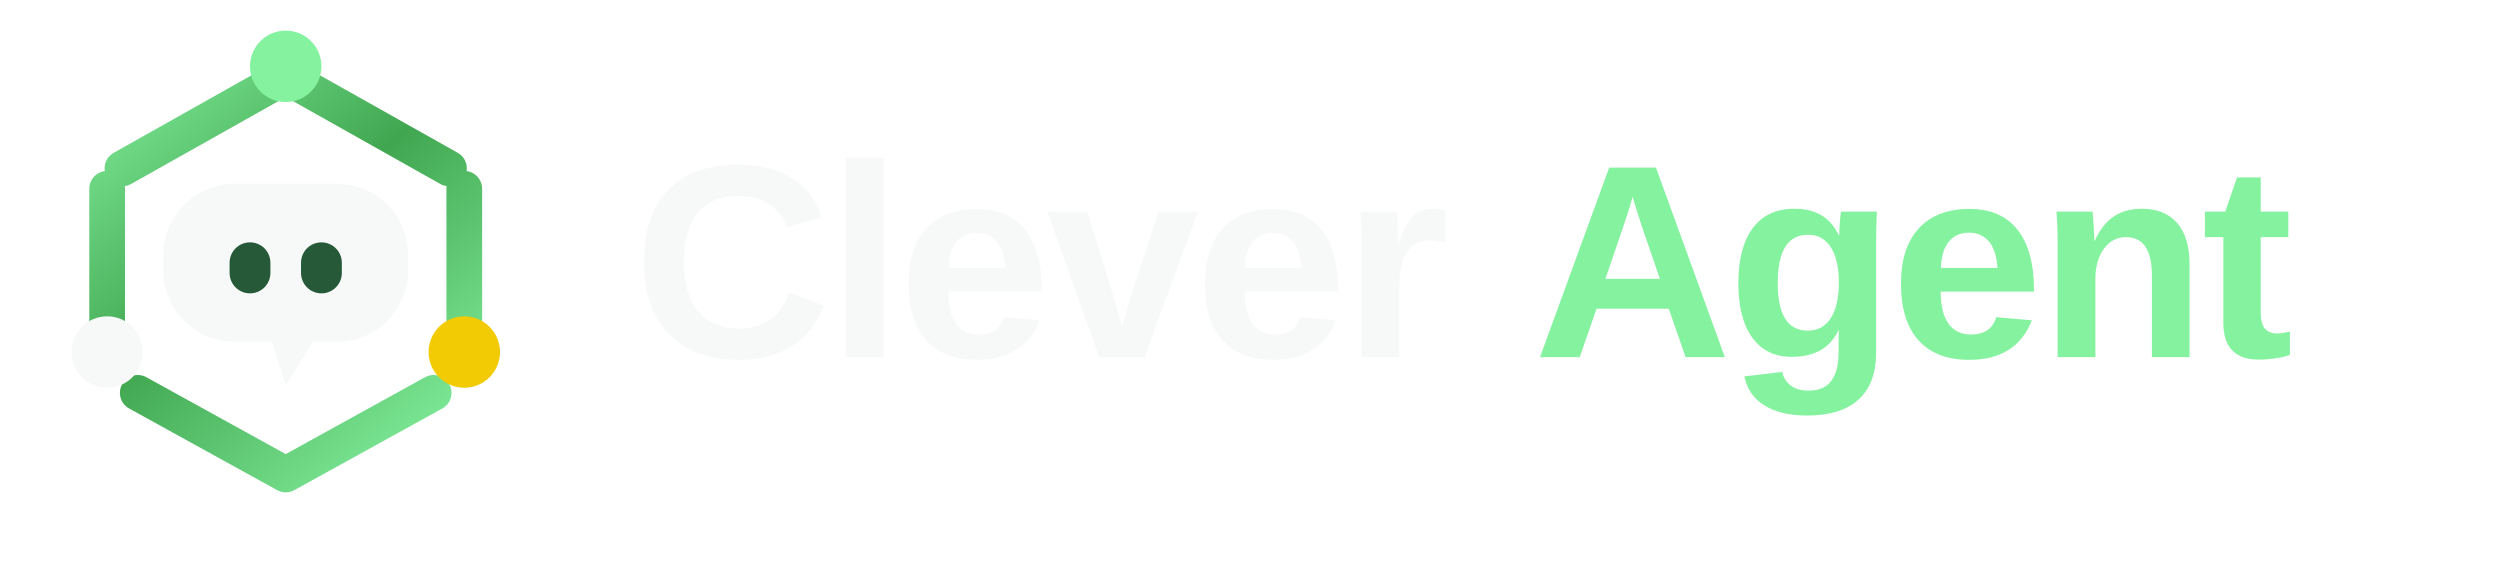
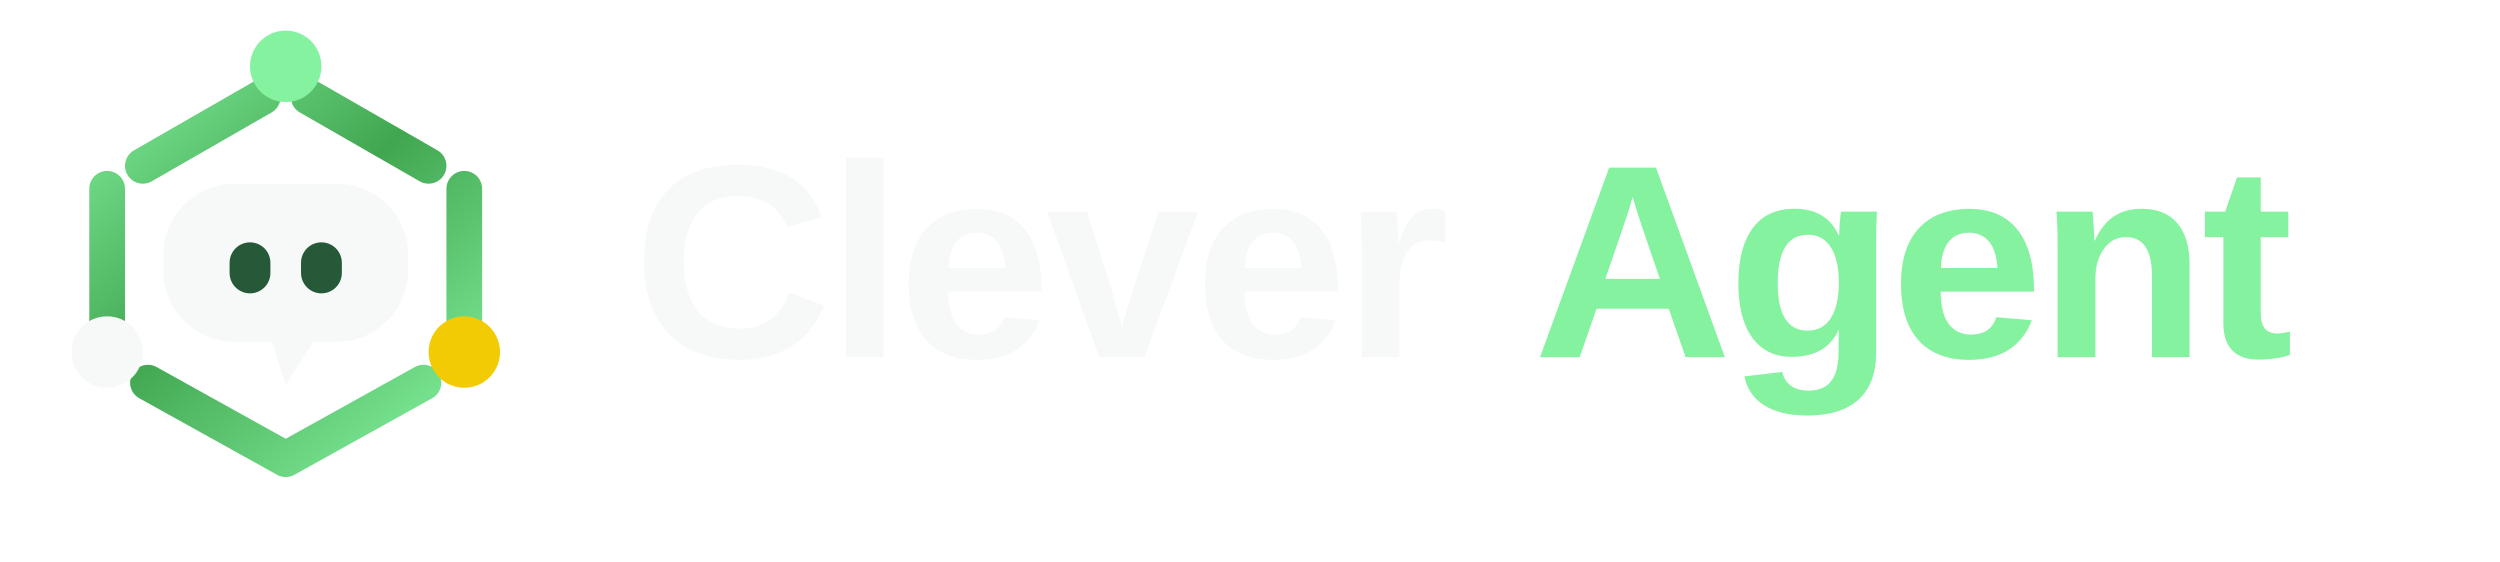
<svg xmlns="http://www.w3.org/2000/svg" viewBox="0 0 980 220" role="img" aria-label="Clever Agent logo dark">
  <defs>
    <linearGradient id="ca-frame-grad-dark" x1="40" y1="18" x2="180" y2="180" gradientUnits="userSpaceOnUse">
      <stop offset="0" stop-color="#85F2A0" />
      <stop offset="0.48" stop-color="#41A650" />
      <stop offset="1" stop-color="#85F2A0" />
    </linearGradient>
    <style>
      .wm { font-family: "Poppins", "Montserrat", "Segoe UI", Arial, sans-serif; font-size: 108px; font-weight: 700; letter-spacing: -2px; }
    </style>
  </defs>
  <g id="icon" transform="translate(0,0)">
    <g id="frame" fill="none" stroke="url(#ca-frame-grad-dark)" stroke-width="14" stroke-linecap="round" stroke-linejoin="round">
-       <path d="M112 30 L48 66" />
-       <path d="M112 30 L176 66" />
-       <path d="M42 74 L42 130" />
-       <path d="M182 74 L182 130" />
-       <path d="M54 154 L112 186 L170 154" />
+       <path d="M103 38 L56 65" />
+       <path d="M121 38 L168 65" />
+       <path d="M42 74 L42 128" />
+       <path d="M182 74 L182 128" />
+       <path d="M58 150 L112 180 L166 150" />
    </g>
    <g id="nodes">
      <circle cx="112" cy="26" r="14" fill="#85F2A0" />
      <circle cx="42" cy="138" r="14" fill="#F7F9F8" />
      <circle cx="182" cy="138" r="14" fill="#F2CB05" />
    </g>
    <g id="bubble">
      <rect x="64" y="72" width="96" height="62" rx="28" fill="#F7F9F8" />
      <path d="M106 132 L124 132 L112 151 Z" fill="#F7F9F8" />
    </g>
    <g id="eyes">
      <rect x="90" y="95" width="16" height="20" rx="8" fill="#255938" />
      <rect x="118" y="95" width="16" height="20" rx="8" fill="#255938" />
    </g>
  </g>
  <g id="wordmark" transform="translate(248,0)">
    <text id="text-clever" class="wm" x="0" y="140" fill="#F7F9F8">Clever</text>
    <text id="text-agent" class="wm" x="353" y="140" fill="#85F2A0">Agent</text>
  </g>
</svg>
